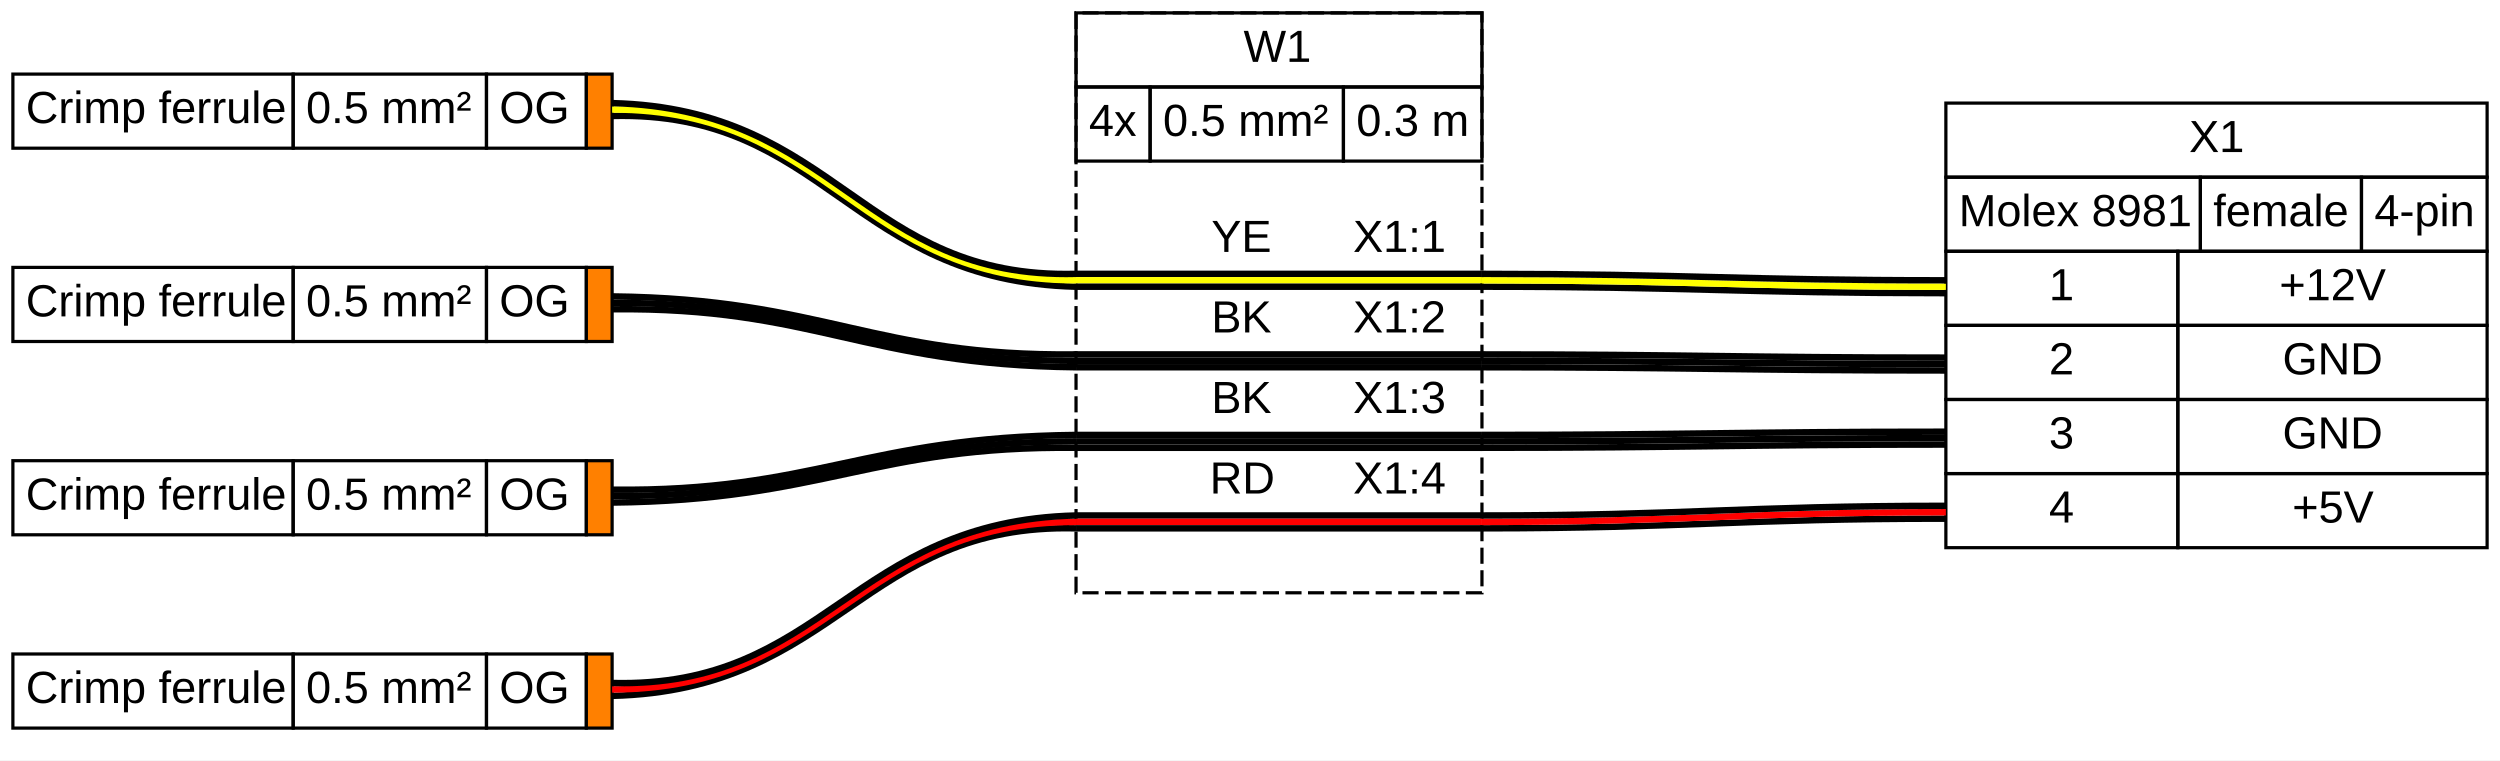
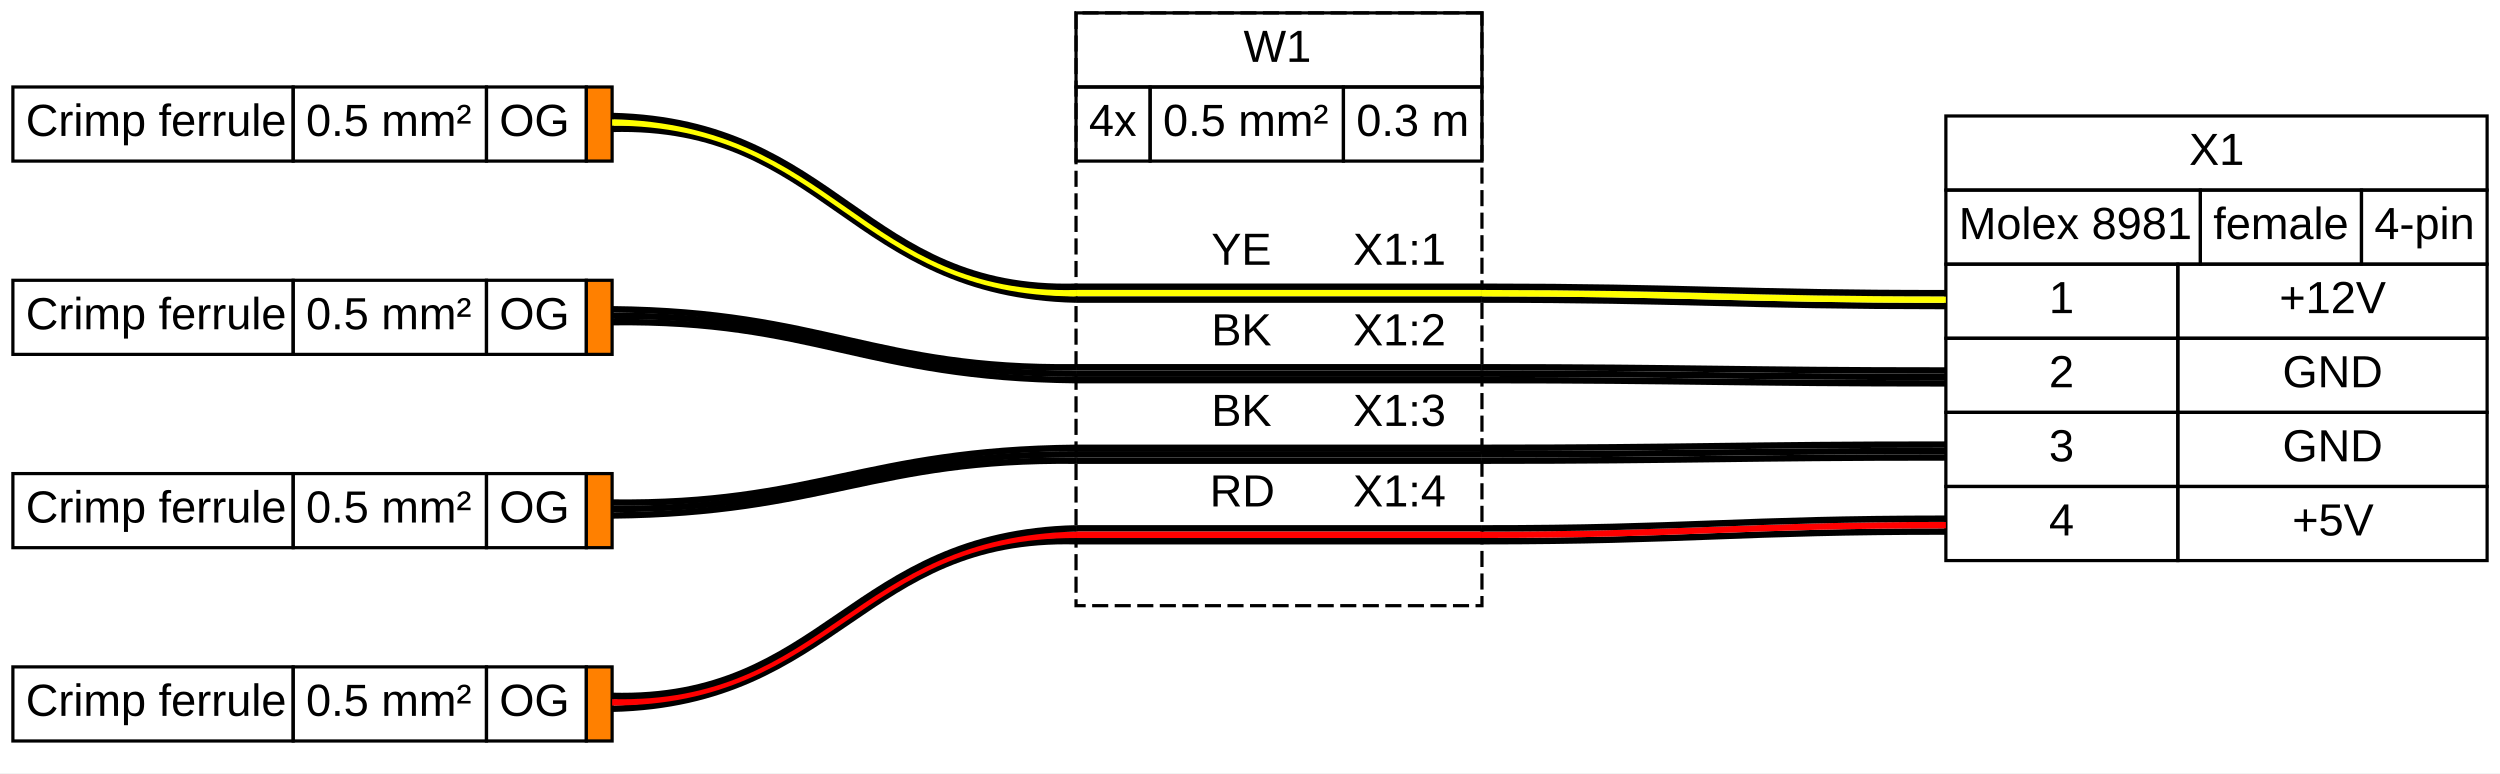
- <svg xmlns="http://www.w3.org/2000/svg" width="776pt" height="236pt" viewBox="0.00 0.00 776.00 236.00">
-   <g id="graph0" class="graph" transform="scale(1 1) rotate(0) translate(4 232)">
-     <polygon fill="white" stroke="transparent" points="-4,4 -4,-232 772,-232 772,4 -4,4" />
+ <svg xmlns="http://www.w3.org/2000/svg" width="776pt" height="240pt" viewBox="0.00 0.00 776.00 240.00">
+   <g id="graph0" class="graph" transform="scale(1 1) rotate(0) translate(4 236)">
+     <polygon fill="white" stroke="transparent" points="-4,4 -4,-236 772,-236 772,4 -4,4" />
    <g id="node1" class="node">
      <polygon fill="white" stroke="transparent" points="768,-200 600,-200 600,-62 768,-62 768,-200" />
      <polygon fill="none" stroke="black" points="600,-177 600,-200 768,-200 768,-177 600,-177" />
      <text text-anchor="start" x="675.5" y="-184.8" font-family="arial" font-size="14.00">X1</text>
      <polygon fill="none" stroke="black" points="600,-154 600,-177 679,-177 679,-154 600,-154" />
      <text text-anchor="start" x="604" y="-161.8" font-family="arial" font-size="14.00">Molex 8981</text>
      <polygon fill="none" stroke="black" points="679,-154 679,-177 729,-177 729,-154 679,-154" />
      <text text-anchor="start" x="683" y="-161.8" font-family="arial" font-size="14.00">female</text>
      <polygon fill="none" stroke="black" points="729,-154 729,-177 768,-177 768,-154 729,-154" />
      <text text-anchor="start" x="733" y="-161.8" font-family="arial" font-size="14.00">4-pin</text>
      <polygon fill="none" stroke="black" points="600,-131 600,-154 672,-154 672,-131 600,-131" />
      <text text-anchor="start" x="632" y="-138.8" font-family="arial" font-size="14.00">1</text>
      <polygon fill="none" stroke="black" points="672,-131 672,-154 768,-154 768,-131 672,-131" />
      <text text-anchor="start" x="703.5" y="-138.8" font-family="arial" font-size="14.00">+12V</text>
      <polygon fill="none" stroke="black" points="600,-108 600,-131 672,-131 672,-108 600,-108" />
      <text text-anchor="start" x="632" y="-115.8" font-family="arial" font-size="14.00">2</text>
      <polygon fill="none" stroke="black" points="672,-108 672,-131 768,-131 768,-108 672,-108" />
      <text text-anchor="start" x="704.5" y="-115.8" font-family="arial" font-size="14.00">GND</text>
      <polygon fill="none" stroke="black" points="600,-85 600,-108 672,-108 672,-85 600,-85" />
      <text text-anchor="start" x="632" y="-92.8" font-family="arial" font-size="14.00">3</text>
      <polygon fill="none" stroke="black" points="672,-85 672,-108 768,-108 768,-85 672,-85" />
      <text text-anchor="start" x="704.5" y="-92.8" font-family="arial" font-size="14.00">GND</text>
      <polygon fill="none" stroke="black" points="600,-62 600,-85 672,-85 672,-62 600,-62" />
      <text text-anchor="start" x="632" y="-69.8" font-family="arial" font-size="14.00">4</text>
      <polygon fill="none" stroke="black" points="672,-62 672,-85 768,-85 768,-62 672,-62" />
      <text text-anchor="start" x="707.5" y="-69.8" font-family="arial" font-size="14.00">+5V</text>
    </g>
    <g id="node2" class="node">
      <polygon fill="white" stroke="transparent" points="186,-216 0,-216 0,-180 186,-180 186,-216" />
      <polygon fill="none" stroke="black" points="0,-186 0,-209 87,-209 87,-186 0,-186" />
      <text text-anchor="start" x="4" y="-193.8" font-family="arial" font-size="14.00">Crimp ferrule</text>
      <polygon fill="none" stroke="black" points="87,-186 87,-209 147,-209 147,-186 87,-186" />
      <text text-anchor="start" x="91" y="-193.8" font-family="arial" font-size="14.00">0.5 mm²</text>
      <polygon fill="none" stroke="black" points="147,-186 147,-209 178,-209 178,-186 147,-186" />
      <text text-anchor="start" x="151" y="-193.8" font-family="arial" font-size="14.00">OG</text>
      <polygon fill="#ff8000" stroke="transparent" points="178,-186 178,-209 186,-209 186,-186 178,-186" />
      <polygon fill="none" stroke="black" points="178,-186 178,-209 186,-209 186,-186 178,-186" />
    </g>
    <g id="node6" class="node">
-       <polygon fill="white" stroke="black" stroke-dasharray="5,2" points="456,-228 330,-228 330,-48 456,-48 456,-228" />
-       <polygon fill="none" stroke="black" points="330,-205 330,-228 456,-228 456,-205 330,-205" />
-       <text text-anchor="start" x="382" y="-212.8" font-family="arial" font-size="14.00">W1</text>
-       <polygon fill="none" stroke="black" points="330,-182 330,-205 353,-205 353,-182 330,-182" />
-       <text text-anchor="start" x="334" y="-189.8" font-family="arial" font-size="14.00">4x</text>
-       <polygon fill="none" stroke="black" points="353,-182 353,-205 413,-205 413,-182 353,-182" />
-       <text text-anchor="start" x="357" y="-189.8" font-family="arial" font-size="14.00">0.5 mm²</text>
-       <polygon fill="none" stroke="black" points="413,-182 413,-205 456,-205 456,-182 413,-182" />
-       <text text-anchor="start" x="417" y="-189.8" font-family="arial" font-size="14.00">0.3 m</text>
-       <text text-anchor="start" x="391" y="-170.8" font-family="arial" font-size="14.00"> </text>
+       <polygon fill="white" stroke="black" stroke-dasharray="5,2" points="456,-232 330,-232 330,-48 456,-48 456,-232" />
+       <polygon fill="none" stroke="black" points="330,-209 330,-232 456,-232 456,-209 330,-209" />
+       <text text-anchor="start" x="382" y="-216.8" font-family="arial" font-size="14.00">W1</text>
+       <polygon fill="none" stroke="black" points="330,-186 330,-209 353,-209 353,-186 330,-186" />
+       <text text-anchor="start" x="334" y="-193.8" font-family="arial" font-size="14.00">4x</text>
+       <polygon fill="none" stroke="black" points="353,-186 353,-209 413,-209 413,-186 353,-186" />
+       <text text-anchor="start" x="357" y="-193.8" font-family="arial" font-size="14.00">0.5 mm²</text>
+       <polygon fill="none" stroke="black" points="413,-186 413,-209 456,-209 456,-186 413,-186" />
+       <text text-anchor="start" x="417" y="-193.8" font-family="arial" font-size="14.00">0.3 m</text>
+       <text text-anchor="start" x="342.5" y="-172.8" font-family="arial" font-size="14.00"> </text>
      <text text-anchor="start" x="372" y="-153.8" font-family="arial" font-size="14.00">YE</text>
      <text text-anchor="start" x="416" y="-153.8" font-family="arial" font-size="14.00">X1:1</text>
      <polygon fill="#000000" stroke="transparent" points="330,-146 330,-148 456,-148 456,-146 330,-146" />
      <polygon fill="#ffff00" stroke="transparent" points="330,-144 330,-146 456,-146 456,-144 330,-144" />
      <polygon fill="#000000" stroke="transparent" points="330,-142 330,-144 456,-144 456,-142 330,-142" />
      <text text-anchor="start" x="372" y="-128.8" font-family="arial" font-size="14.00">BK</text>
      <text text-anchor="start" x="416" y="-128.8" font-family="arial" font-size="14.00">X1:2</text>
      <polygon fill="#000000" stroke="transparent" points="330,-121 330,-123 456,-123 456,-121 330,-121" />
      <polygon fill="#000000" stroke="transparent" points="330,-119 330,-121 456,-121 456,-119 330,-119" />
      <polygon fill="#000000" stroke="transparent" points="330,-117 330,-119 456,-119 456,-117 330,-117" />
      <text text-anchor="start" x="372" y="-103.8" font-family="arial" font-size="14.00">BK</text>
      <text text-anchor="start" x="416" y="-103.8" font-family="arial" font-size="14.00">X1:3</text>
      <polygon fill="#000000" stroke="transparent" points="330,-96 330,-98 456,-98 456,-96 330,-96" />
      <polygon fill="#000000" stroke="transparent" points="330,-94 330,-96 456,-96 456,-94 330,-94" />
      <polygon fill="#000000" stroke="transparent" points="330,-92 330,-94 456,-94 456,-92 330,-92" />
      <text text-anchor="start" x="371.5" y="-78.8" font-family="arial" font-size="14.00">RD</text>
      <text text-anchor="start" x="416" y="-78.8" font-family="arial" font-size="14.00">X1:4</text>
      <polygon fill="#000000" stroke="transparent" points="330,-71 330,-73 456,-73 456,-71 330,-71" />
      <polygon fill="#ff0000" stroke="transparent" points="330,-69 330,-71 456,-71 456,-69 330,-69" />
      <polygon fill="#000000" stroke="transparent" points="330,-67 330,-69 456,-69 456,-67 330,-67" />
      <text text-anchor="start" x="342.5" y="-53.8" font-family="arial" font-size="14.00"> </text>
    </g>
    <g id="edge1" class="edge">
      <path fill="none" stroke="#000000" stroke-width="2" d="M186,-196C252.22,-197.72 259.82,-144.72 330,-143" />
      <path fill="none" stroke="#ffff00" stroke-width="2" d="M186,-198C254.2,-198 261.8,-145 330,-145" />
      <path fill="none" stroke="#000000" stroke-width="2" d="M186,-200C256.18,-198.28 263.78,-145.28 330,-147" />
    </g>
    <g id="node3" class="node">
      <polygon fill="white" stroke="transparent" points="186,-156 0,-156 0,-120 186,-120 186,-156" />
      <polygon fill="none" stroke="black" points="0,-126 0,-149 87,-149 87,-126 0,-126" />
      <text text-anchor="start" x="4" y="-133.8" font-family="arial" font-size="14.00">Crimp ferrule</text>
      <polygon fill="none" stroke="black" points="87,-126 87,-149 147,-149 147,-126 87,-126" />
      <text text-anchor="start" x="91" y="-133.8" font-family="arial" font-size="14.00">0.5 mm²</text>
      <polygon fill="none" stroke="black" points="147,-126 147,-149 178,-149 178,-126 147,-126" />
      <text text-anchor="start" x="151" y="-133.8" font-family="arial" font-size="14.00">OG</text>
      <polygon fill="#ff8000" stroke="transparent" points="178,-126 178,-149 186,-149 186,-126 178,-126" />
      <polygon fill="none" stroke="black" points="178,-126 178,-149 186,-149 186,-126 178,-126" />
    </g>
    <g id="edge3" class="edge">
      <path fill="none" stroke="#000000" stroke-width="2" d="M186,-136C248.96,-136.72 263.97,-118.72 330,-118" />
      <path fill="none" stroke="#000000" stroke-width="2" d="M186,-138C250.5,-138 265.5,-120 330,-120" />
      <path fill="none" stroke="#000000" stroke-width="2" d="M186,-140C252.03,-139.28 267.04,-121.28 330,-122" />
    </g>
    <g id="node4" class="node">
      <polygon fill="white" stroke="transparent" points="186,-96 0,-96 0,-60 186,-60 186,-96" />
      <polygon fill="none" stroke="black" points="0,-66 0,-89 87,-89 87,-66 0,-66" />
      <text text-anchor="start" x="4" y="-73.8" font-family="arial" font-size="14.00">Crimp ferrule</text>
      <polygon fill="none" stroke="black" points="87,-66 87,-89 147,-89 147,-66 87,-66" />
      <text text-anchor="start" x="91" y="-73.8" font-family="arial" font-size="14.00">0.5 mm²</text>
      <polygon fill="none" stroke="black" points="147,-66 147,-89 178,-89 178,-66 147,-66" />
      <text text-anchor="start" x="151" y="-73.8" font-family="arial" font-size="14.00">OG</text>
      <polygon fill="#ff8000" stroke="transparent" points="178,-66 178,-89 186,-89 186,-66 178,-66" />
      <polygon fill="none" stroke="black" points="178,-66 178,-89 186,-89 186,-66 178,-66" />
    </g>
    <g id="edge5" class="edge">
      <path fill="none" stroke="#000000" stroke-width="2" d="M186,-76C251.94,-76.67 267.05,-93.67 330,-93" />
      <path fill="none" stroke="#000000" stroke-width="2" d="M186,-78C250.44,-78 265.56,-95 330,-95" />
      <path fill="none" stroke="#000000" stroke-width="2" d="M186,-80C248.95,-79.33 264.06,-96.33 330,-97" />
    </g>
    <g id="node5" class="node">
      <polygon fill="white" stroke="transparent" points="186,-36 0,-36 0,0 186,0 186,-36" />
      <polygon fill="none" stroke="black" points="0,-6 0,-29 87,-29 87,-6 0,-6" />
      <text text-anchor="start" x="4" y="-13.8" font-family="arial" font-size="14.00">Crimp ferrule</text>
      <polygon fill="none" stroke="black" points="87,-6 87,-29 147,-29 147,-6 87,-6" />
      <text text-anchor="start" x="91" y="-13.8" font-family="arial" font-size="14.00">0.5 mm²</text>
      <polygon fill="none" stroke="black" points="147,-6 147,-29 178,-29 178,-6 147,-6" />
      <text text-anchor="start" x="151" y="-13.8" font-family="arial" font-size="14.00">OG</text>
      <polygon fill="#ff8000" stroke="transparent" points="178,-6 178,-29 186,-29 186,-6 178,-6" />
      <polygon fill="none" stroke="black" points="178,-6 178,-29 186,-29 186,-6 178,-6" />
    </g>
    <g id="edge7" class="edge">
      <path fill="none" stroke="#000000" stroke-width="2" d="M186,-16C256.02,-17.7 263.93,-69.7 330,-68" />
      <path fill="none" stroke="#ff0000" stroke-width="2" d="M186,-18C254.05,-18 261.95,-70 330,-70" />
      <path fill="none" stroke="#000000" stroke-width="2" d="M186,-20C252.07,-18.3 259.98,-70.3 330,-72" />
    </g>
    <g id="edge2" class="edge">
      <path fill="none" stroke="#000000" stroke-width="2" d="M456,-143C519.76,-143.02 535.75,-141.02 600,-141" />
      <path fill="none" stroke="#ffff00" stroke-width="2" d="M456,-145C520.01,-145 535.99,-143 600,-143" />
      <path fill="none" stroke="#000000" stroke-width="2" d="M456,-147C520.25,-146.98 536.24,-144.98 600,-145" />
    </g>
    <g id="edge4" class="edge">
      <path fill="none" stroke="#000000" stroke-width="2" d="M456,-118C519.88,-118 535.87,-117 600,-117" />
      <path fill="none" stroke="#000000" stroke-width="2" d="M456,-120C520,-120 536,-119 600,-119" />
      <path fill="none" stroke="#000000" stroke-width="2" d="M456,-122C520.13,-122 536.12,-121 600,-121" />
    </g>
    <g id="edge6" class="edge">
      <path fill="none" stroke="#000000" stroke-width="2" d="M456,-93C520.13,-93 536.12,-94 600,-94" />
      <path fill="none" stroke="#000000" stroke-width="2" d="M456,-95C520,-95 536,-96 600,-96" />
      <path fill="none" stroke="#000000" stroke-width="2" d="M456,-97C519.88,-97 535.87,-98 600,-98" />
    </g>
    <g id="edge8" class="edge">
      <path fill="none" stroke="#000000" stroke-width="2" d="M456,-68C520.38,-68.03 536.36,-71.03 600,-71" />
      <path fill="none" stroke="#ff0000" stroke-width="2" d="M456,-70C520.01,-70 535.99,-73 600,-73" />
      <path fill="none" stroke="#000000" stroke-width="2" d="M456,-72C519.64,-71.97 535.62,-74.97 600,-75" />
    </g>
  </g>
</svg>
